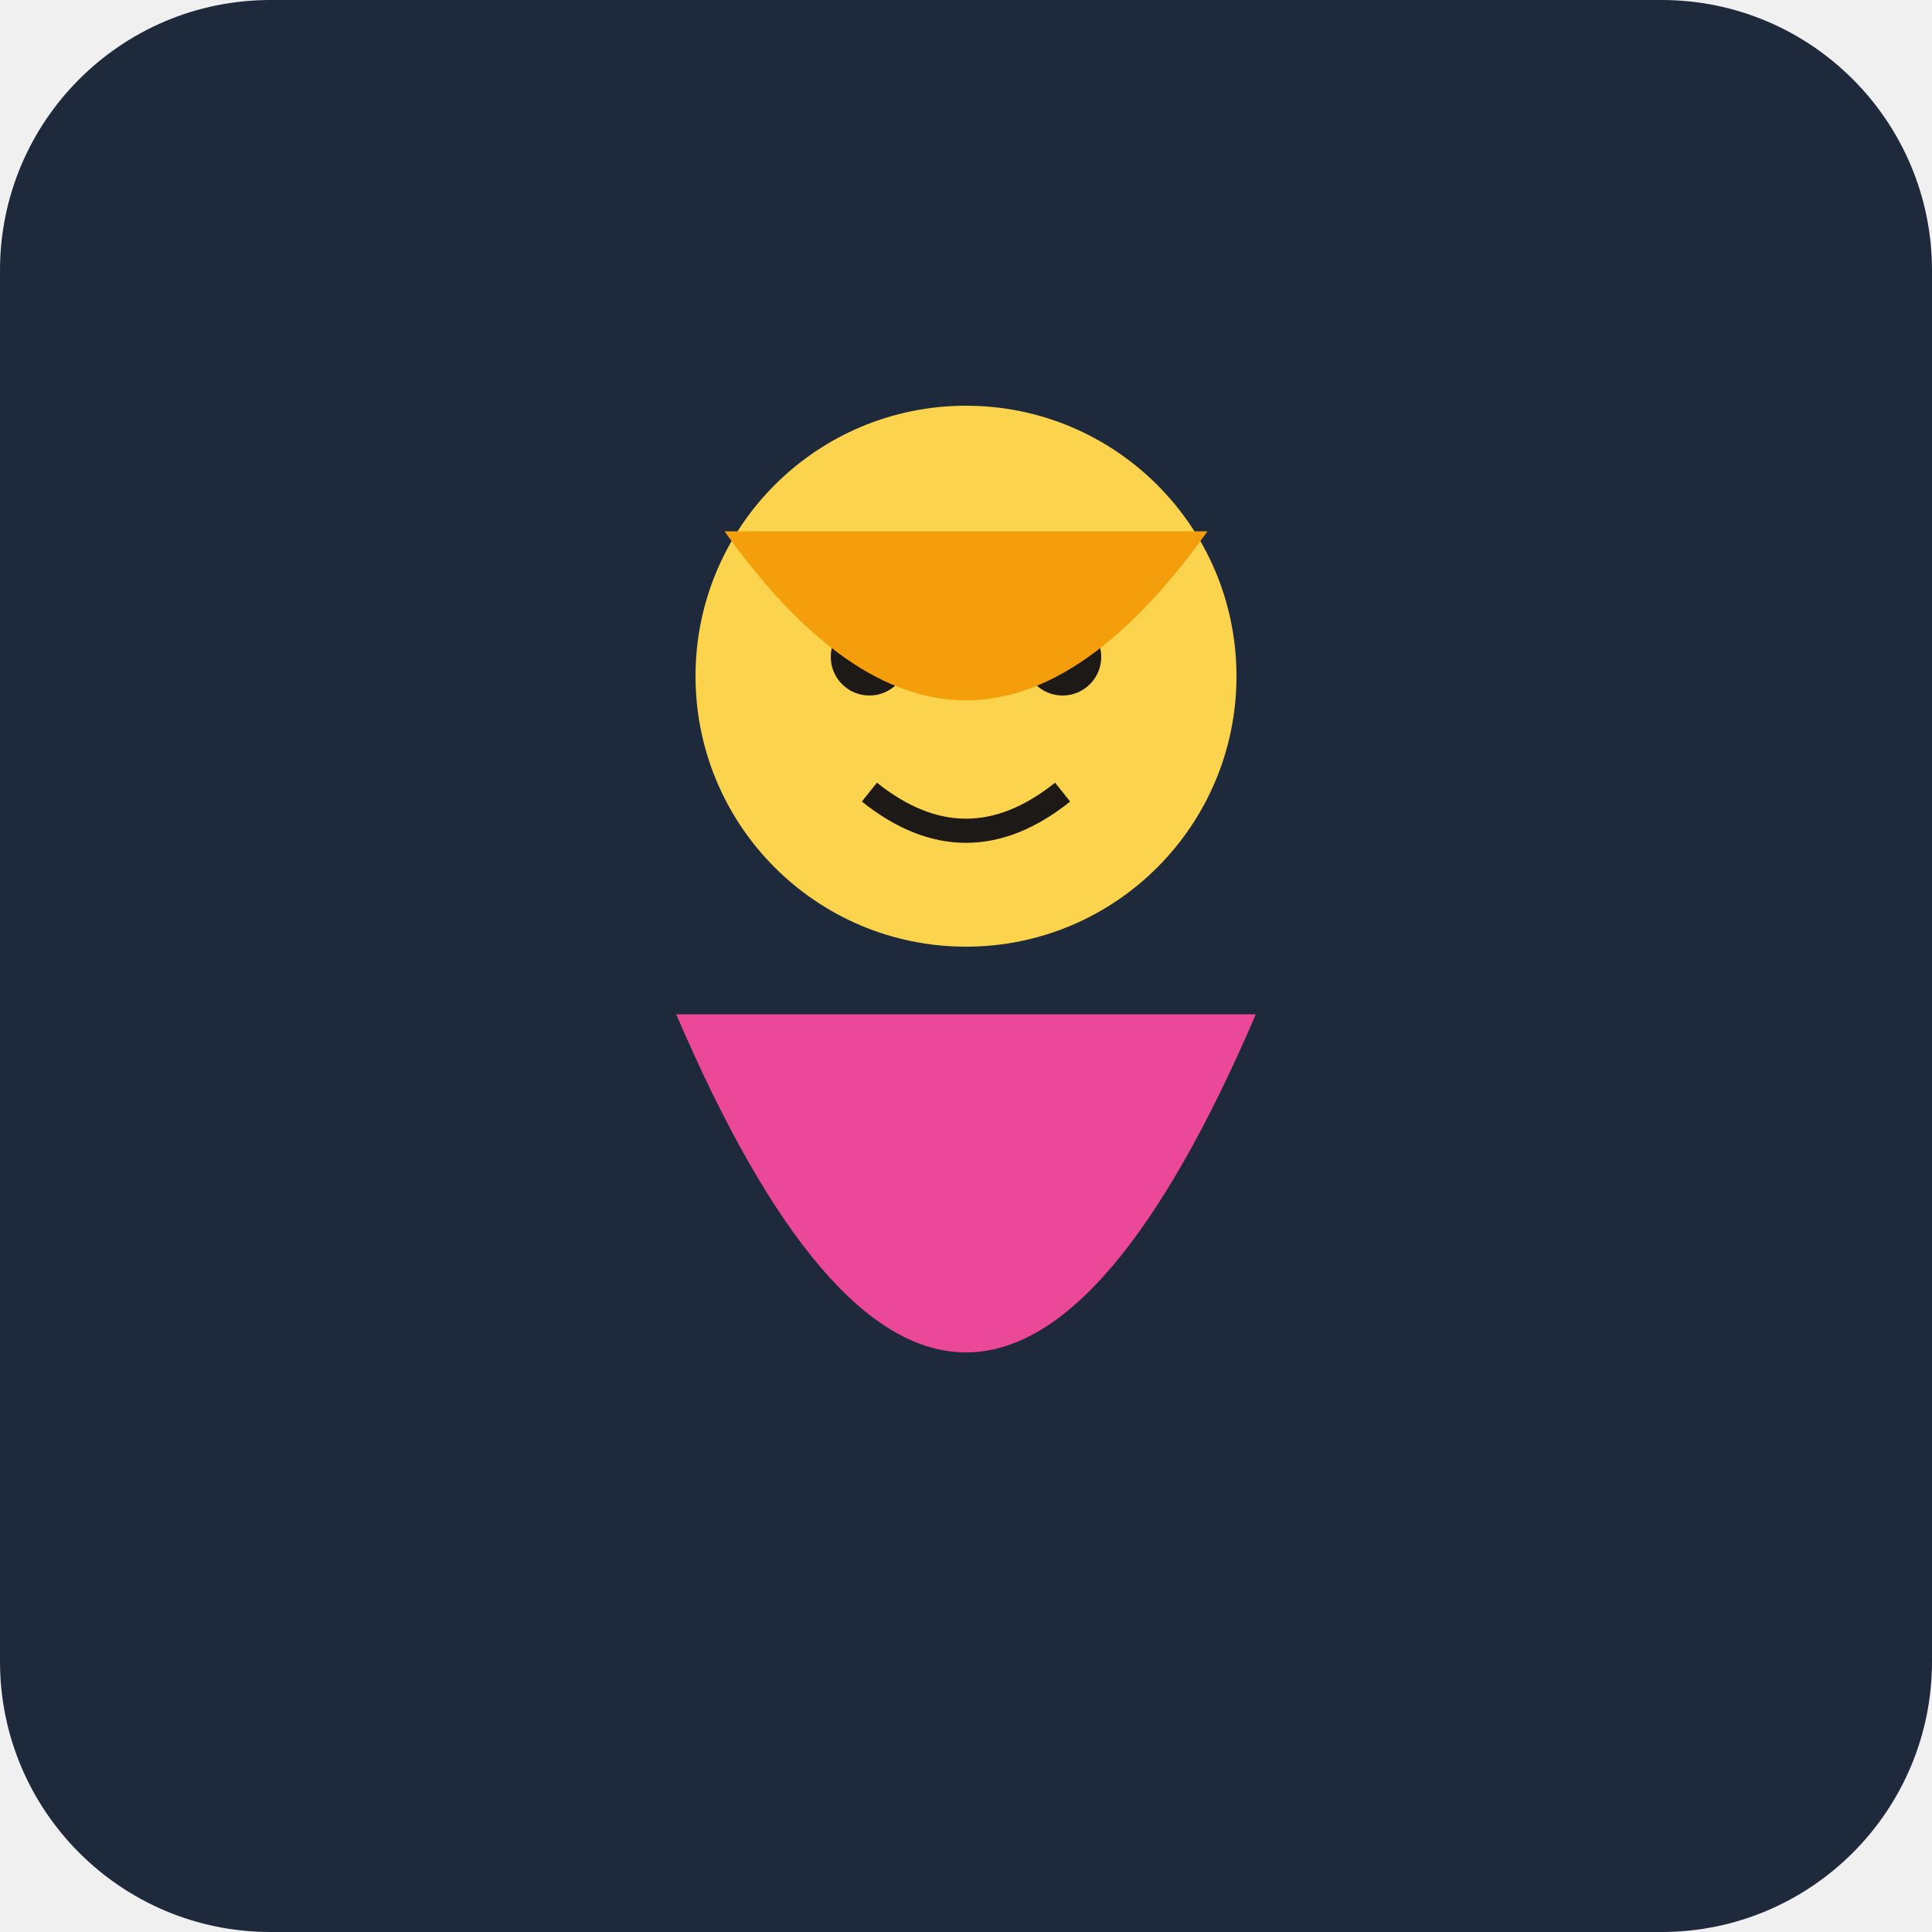
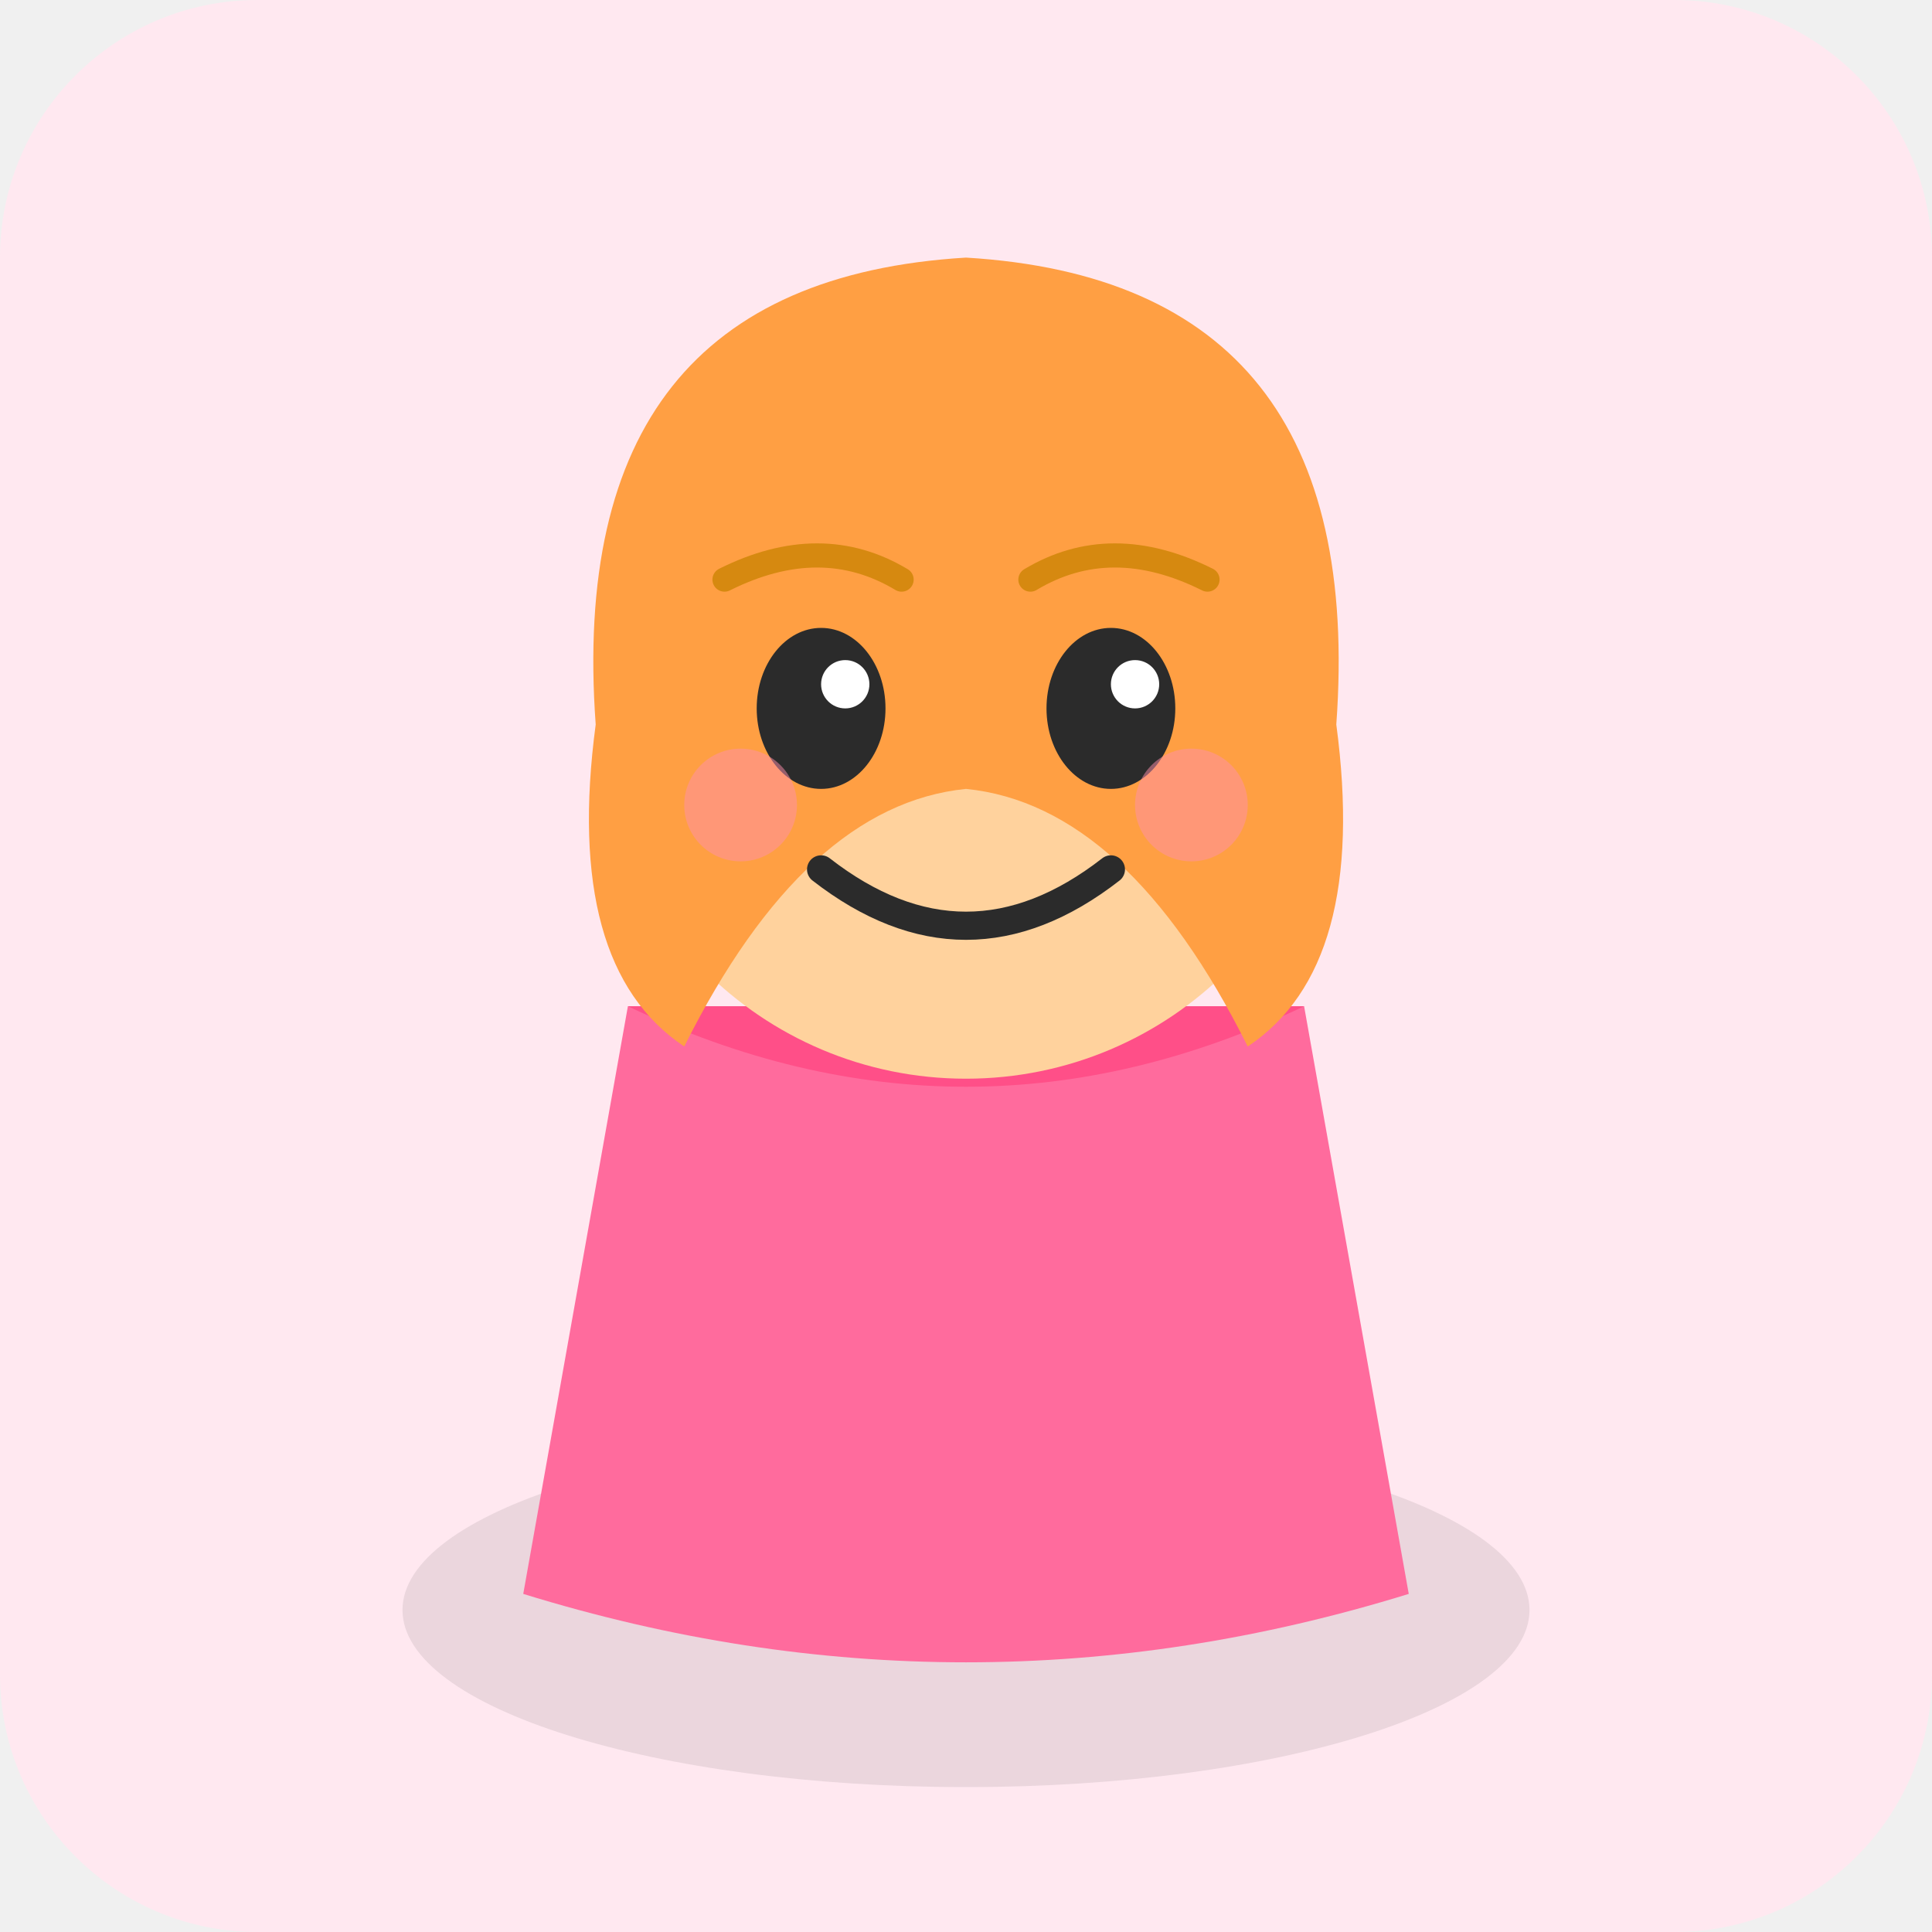
- <svg xmlns="http://www.w3.org/2000/svg" viewBox="0 0 200 200" width="200" height="200">
-   <rect width="200" height="200" rx="28" fill="#1e293b" />
-   <circle cx="100" cy="70" r="28" fill="#fcd34d" />
-   <path d="M70 105 Q100 175 130 105 Z" fill="#ec4899" />
-   <circle cx="90" cy="68" r="4" fill="#1c1917" />
-   <circle cx="110" cy="68" r="4" fill="#1c1917" />
-   <path d="M90 82 Q100 90 110 82" stroke="#1c1917" stroke-width="2.5" fill="none" />
-   <path d="M75 55 Q100 90 125 55" fill="#f59e0b" />
+ <svg xmlns="http://www.w3.org/2000/svg" viewBox="0 0 240 240" width="240" height="240">
+   <rect width="240" height="240" rx="32" fill="#FFE8F0" />
+   <ellipse cx="120" cy="200" rx="70" ry="22" fill="#000" opacity=".08" />
+   <path d="M78 125 L162 125 L175 198 Q120 215 65 198 Z" fill="#FF6B9D" />
+   <path d="M78 125 Q120 145 162 125" fill="#FF4F88" />
+   <circle cx="120" cy="88" r="46" fill="#FFD29D" />
+   <path d="M74 90 Q70 35 120 32 Q170 35 166 90 Q170 120 155 130 Q140 100 120 98 Q100 100 85 130 Q70 120 74 90" fill="#FF9F43" />
+   <path d="M74 85 Q90 70 110 68" fill="#FF9F43" />
+   <ellipse cx="102" cy="88" rx="8" ry="10" fill="#2B2B2B" />
+   <ellipse cx="138" cy="88" rx="8" ry="10" fill="#2B2B2B" />
+   <circle cx="105" cy="85" r="3" fill="#fff" />
+   <circle cx="141" cy="85" r="3" fill="#fff" />
+   <path d="M90 72 Q102 66 112 72" stroke="#D68910" stroke-width="3" fill="none" stroke-linecap="round" />
+   <path d="M128 72 Q138 66 150 72" stroke="#D68910" stroke-width="3" fill="none" stroke-linecap="round" />
+   <path d="M102 108 Q120 122 138 108" stroke="#2B2B2B" stroke-width="3.5" fill="none" stroke-linecap="round" />
+   <circle cx="92" cy="100" r="7" fill="#FF8FAB" opacity=".5" />
+   <circle cx="148" cy="100" r="7" fill="#FF8FAB" opacity=".5" />
</svg>
